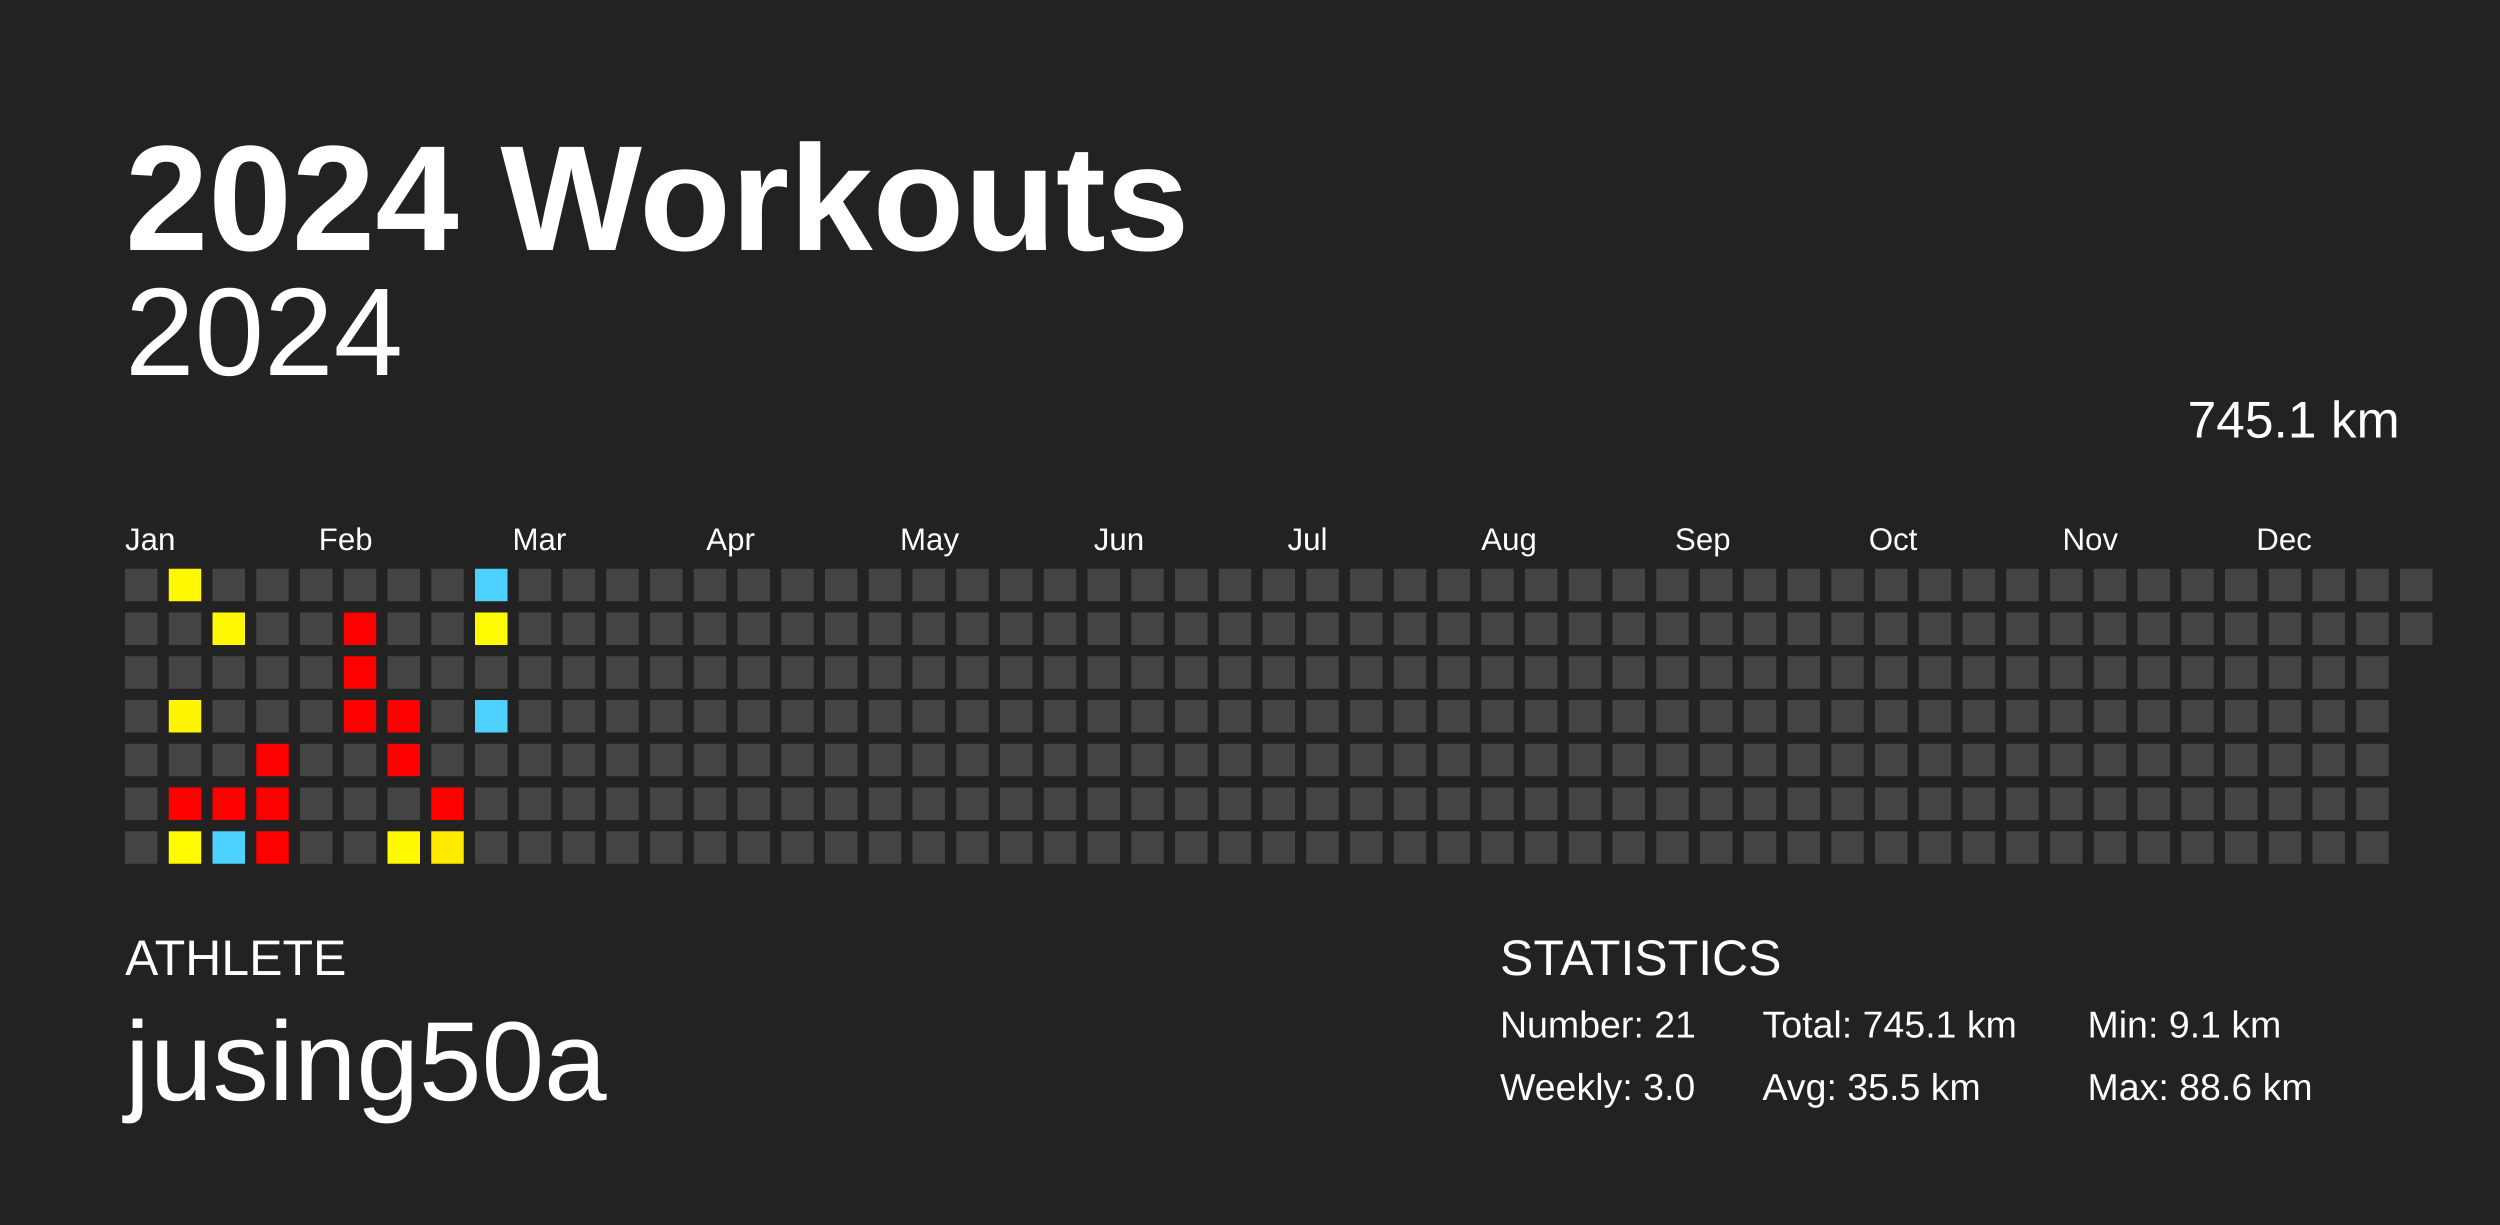
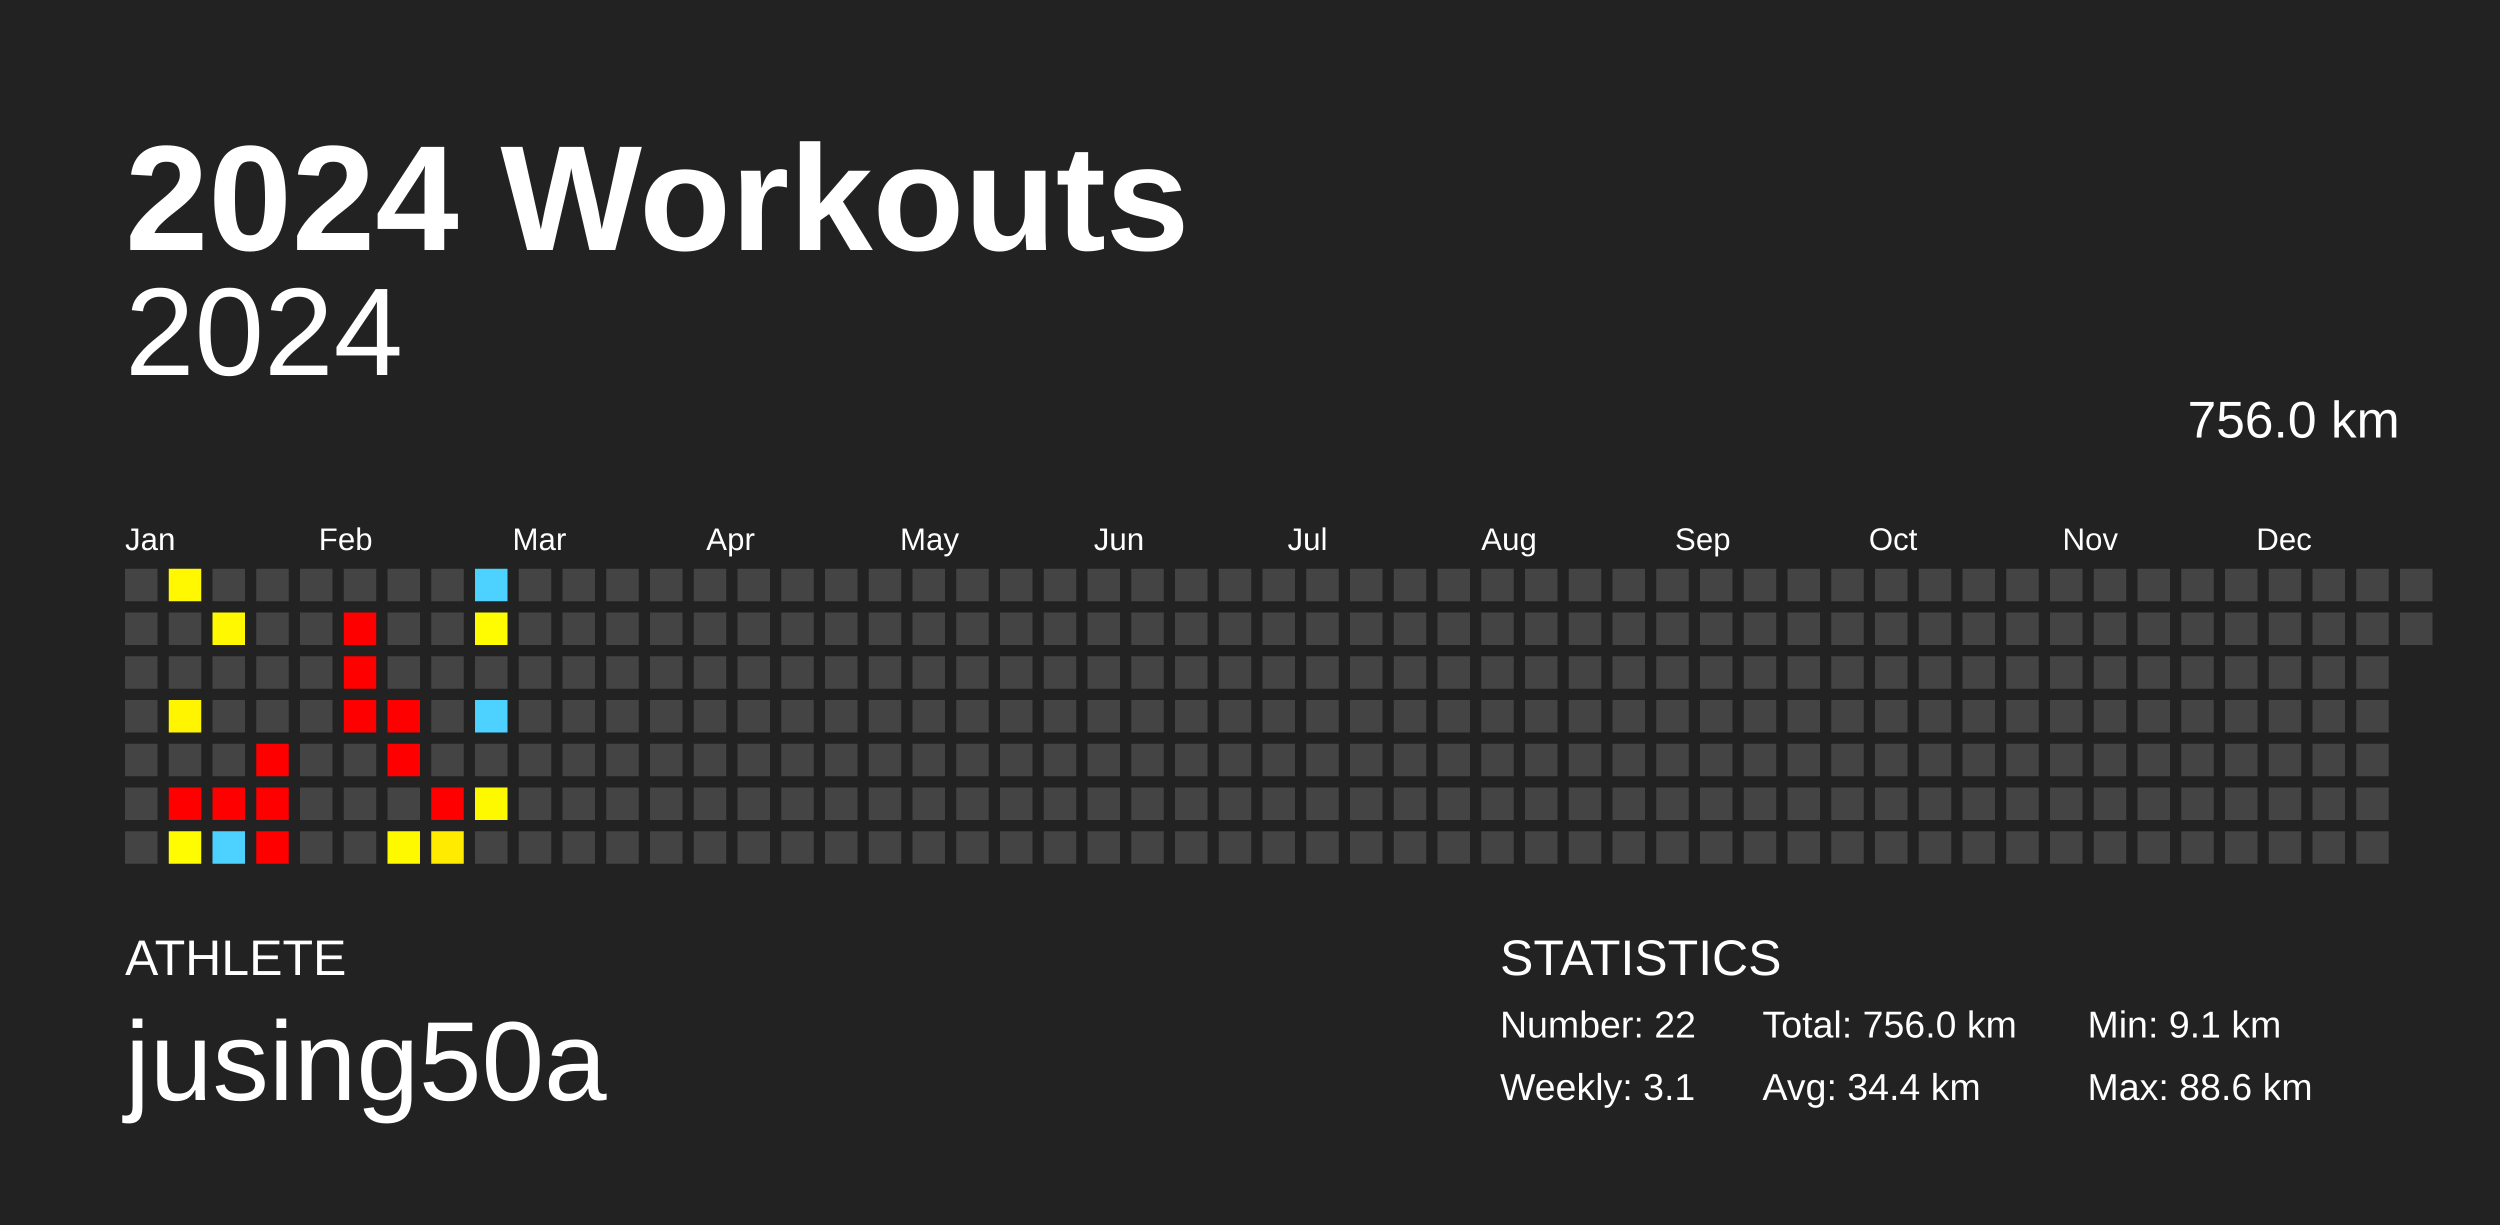
<svg xmlns="http://www.w3.org/2000/svg" baseProfile="full" height="98mm" version="1.1" viewBox="0,0,200,98" width="200mm">
  <defs />
  <rect fill="#222222" height="98" width="200" x="0" y="0" />
  <text fill="#FFFFFF" style="font-size:12px; font-family:Arial; font-weight:bold;" x="10" y="20">2024 Workouts</text>
  <text fill="#FFFFFF" style="font-size:4px; font-family:Arial" x="10" y="78">ATHLETE</text>
  <text fill="#FFFFFF" style="font-size:9px; font-family:Arial" x="10" y="88">jusing50a</text>
  <text fill="#FFFFFF" style="font-size:4px; font-family:Arial" x="120" y="78">STATISTICS</text>
-   <text fill="#FFFFFF" style="font-size:3px; font-family:Arial" x="120" y="83">Number: 21</text>
-   <text fill="#FFFFFF" style="font-size:3px; font-family:Arial" x="120" y="88">Weekly: 3.0</text>
-   <text fill="#FFFFFF" style="font-size:3px; font-family:Arial" x="141" y="83">Total: 745.1 km</text>
-   <text fill="#FFFFFF" style="font-size:3px; font-family:Arial" x="141" y="88">Avg: 35.5 km</text>
+   <text fill="#FFFFFF" style="font-size:3px; font-family:Arial" x="120" y="83">Number: 22</text>
+   <text fill="#FFFFFF" style="font-size:3px; font-family:Arial" x="120" y="88">Weekly: 3.1</text>
+   <text fill="#FFFFFF" style="font-size:3px; font-family:Arial" x="141" y="83">Total: 756.0 km</text>
+   <text fill="#FFFFFF" style="font-size:3px; font-family:Arial" x="141" y="88">Avg: 34.4 km</text>
  <text fill="#FFFFFF" style="font-size:3px; font-family:Arial" x="167" y="83">Min: 9.1 km</text>
  <text fill="#FFFFFF" style="font-size:3px; font-family:Arial" x="167" y="88">Max: 88.6 km</text>
  <text alignment-baseline="hanging" fill="#FFFFFF" style="font-size:10.0px; font-family:Arial;" x="10" y="30">2024</text>
-   <text alignment-baseline="hanging" fill="#FFFFFF" style="font-size:4.125px; font-family:Arial;" x="175" y="35">745.1 km</text>
+   <text alignment-baseline="hanging" fill="#FFFFFF" style="font-size:4.125px; font-family:Arial;" x="175" y="35">756.0 km</text>
  <text fill="#FFFFFF" style="font-size:2.5px; font-family:Arial" x="10.0" y="44">Jan</text>
  <text fill="#FFFFFF" style="font-size:2.5px; font-family:Arial" x="25.5" y="44">Feb</text>
  <text fill="#FFFFFF" style="font-size:2.5px; font-family:Arial" x="41.0" y="44">Mar</text>
  <text fill="#FFFFFF" style="font-size:2.5px; font-family:Arial" x="56.5" y="44">Apr</text>
  <text fill="#FFFFFF" style="font-size:2.5px; font-family:Arial" x="72.0" y="44">May</text>
  <text fill="#FFFFFF" style="font-size:2.5px; font-family:Arial" x="87.5" y="44">Jun</text>
  <text fill="#FFFFFF" style="font-size:2.5px; font-family:Arial" x="103.0" y="44">Jul</text>
  <text fill="#FFFFFF" style="font-size:2.5px; font-family:Arial" x="118.5" y="44">Aug</text>
  <text fill="#FFFFFF" style="font-size:2.5px; font-family:Arial" x="134.0" y="44">Sep</text>
  <text fill="#FFFFFF" style="font-size:2.5px; font-family:Arial" x="149.5" y="44">Oct</text>
  <text fill="#FFFFFF" style="font-size:2.5px; font-family:Arial" x="165.0" y="44">Nov</text>
  <text fill="#FFFFFF" style="font-size:2.5px; font-family:Arial" x="180.5" y="44">Dec</text>
  <rect fill="#444444" height="2.6" width="2.6" x="10.0" y="45.5" />
  <rect fill="#444444" height="2.6" width="2.6" x="10.0" y="49.0" />
  <rect fill="#444444" height="2.6" width="2.6" x="10.0" y="52.5" />
  <rect fill="#444444" height="2.6" width="2.6" x="10.0" y="56.0" />
  <rect fill="#444444" height="2.6" width="2.6" x="10.0" y="59.5" />
  <rect fill="#444444" height="2.6" width="2.6" x="10.0" y="63.0" />
  <rect fill="#444444" height="2.6" width="2.6" x="10.0" y="66.5" />
  <rect fill="#fff800" height="2.6" width="2.6" x="13.5" y="45.5" />
  <rect fill="#444444" height="2.6" width="2.6" x="13.5" y="49.0" />
  <rect fill="#444444" height="2.6" width="2.6" x="13.5" y="52.5" />
  <rect fill="#fff500" height="2.6" width="2.6" x="13.5" y="56.0" />
  <rect fill="#444444" height="2.6" width="2.6" x="13.5" y="59.5" />
  <rect fill="red" height="2.6" width="2.6" x="13.5" y="63.0" />
  <rect fill="#fffb00" height="2.6" width="2.6" x="13.5" y="66.5" />
  <rect fill="#444444" height="2.6" width="2.6" x="17.0" y="45.5" />
  <rect fill="#fff800" height="2.6" width="2.6" x="17.0" y="49.0" />
  <rect fill="#444444" height="2.6" width="2.6" x="17.0" y="52.5" />
  <rect fill="#444444" height="2.6" width="2.6" x="17.0" y="56.0" />
  <rect fill="#444444" height="2.6" width="2.6" x="17.0" y="59.5" />
  <rect fill="red" height="2.6" width="2.6" x="17.0" y="63.0" />
  <rect fill="#4dd2ff" height="2.6" width="2.6" x="17.0" y="66.5" />
  <rect fill="#444444" height="2.6" width="2.6" x="20.5" y="45.5" />
  <rect fill="#444444" height="2.6" width="2.6" x="20.5" y="49.0" />
  <rect fill="#444444" height="2.6" width="2.6" x="20.5" y="52.5" />
  <rect fill="#444444" height="2.6" width="2.6" x="20.5" y="56.0" />
  <rect fill="red" height="2.6" width="2.6" x="20.5" y="59.5" />
  <rect fill="red" height="2.6" width="2.6" x="20.5" y="63.0" />
  <rect fill="red" height="2.6" width="2.6" x="20.5" y="66.5" />
  <rect fill="#444444" height="2.6" width="2.6" x="24.0" y="45.5" />
  <rect fill="#444444" height="2.6" width="2.6" x="24.0" y="49.0" />
  <rect fill="#444444" height="2.6" width="2.6" x="24.0" y="52.5" />
  <rect fill="#444444" height="2.6" width="2.6" x="24.0" y="56.0" />
  <rect fill="#444444" height="2.6" width="2.6" x="24.0" y="59.5" />
  <rect fill="#444444" height="2.6" width="2.6" x="24.0" y="63.0" />
  <rect fill="#444444" height="2.6" width="2.6" x="24.0" y="66.5" />
  <rect fill="#444444" height="2.6" width="2.6" x="27.5" y="45.5" />
  <rect fill="red" height="2.6" width="2.6" x="27.5" y="49.0" />
  <rect fill="red" height="2.6" width="2.6" x="27.5" y="52.5" />
  <rect fill="red" height="2.6" width="2.6" x="27.5" y="56.0" />
  <rect fill="#444444" height="2.6" width="2.6" x="27.5" y="59.5" />
  <rect fill="#444444" height="2.6" width="2.6" x="27.5" y="63.0" />
  <rect fill="#444444" height="2.6" width="2.6" x="27.5" y="66.5" />
  <rect fill="#444444" height="2.6" width="2.6" x="31.0" y="45.5" />
  <rect fill="#444444" height="2.6" width="2.6" x="31.0" y="49.0" />
  <rect fill="#444444" height="2.6" width="2.6" x="31.0" y="52.5" />
  <rect fill="red" height="2.6" width="2.6" x="31.0" y="56.0" />
  <rect fill="red" height="2.6" width="2.6" x="31.0" y="59.5" />
  <rect fill="#444444" height="2.6" width="2.6" x="31.0" y="63.0" />
  <rect fill="#fff900" height="2.6" width="2.6" x="31.0" y="66.5" />
  <rect fill="#444444" height="2.6" width="2.6" x="34.5" y="45.5" />
  <rect fill="#444444" height="2.6" width="2.6" x="34.5" y="49.0" />
  <rect fill="#444444" height="2.6" width="2.6" x="34.5" y="52.5" />
  <rect fill="#444444" height="2.6" width="2.6" x="34.5" y="56.0" />
  <rect fill="#444444" height="2.6" width="2.6" x="34.5" y="59.5" />
  <rect fill="red" height="2.6" width="2.6" x="34.5" y="63.0" />
  <rect fill="#ffeb00" height="2.6" width="2.6" x="34.5" y="66.5" />
  <rect fill="#4dd2ff" height="2.6" width="2.6" x="38.0" y="45.5" />
  <rect fill="#fffb00" height="2.6" width="2.6" x="38.0" y="49.0" />
  <rect fill="#444444" height="2.6" width="2.6" x="38.0" y="52.5" />
  <rect fill="#4dd2ff" height="2.6" width="2.6" x="38.0" y="56.0" />
  <rect fill="#444444" height="2.6" width="2.6" x="38.0" y="59.5" />
-   <rect fill="#444444" height="2.6" width="2.6" x="38.0" y="63.0" />
+   <rect fill="#fff900" height="2.6" width="2.6" x="38.0" y="63.0" />
  <rect fill="#444444" height="2.6" width="2.6" x="38.0" y="66.5" />
  <rect fill="#444444" height="2.6" width="2.6" x="41.5" y="45.5" />
  <rect fill="#444444" height="2.6" width="2.6" x="41.5" y="49.0" />
  <rect fill="#444444" height="2.6" width="2.6" x="41.5" y="52.5" />
  <rect fill="#444444" height="2.6" width="2.6" x="41.5" y="56.0" />
  <rect fill="#444444" height="2.6" width="2.6" x="41.5" y="59.5" />
  <rect fill="#444444" height="2.6" width="2.6" x="41.5" y="63.0" />
  <rect fill="#444444" height="2.6" width="2.6" x="41.5" y="66.5" />
  <rect fill="#444444" height="2.6" width="2.6" x="45.0" y="45.5" />
  <rect fill="#444444" height="2.6" width="2.6" x="45.0" y="49.0" />
  <rect fill="#444444" height="2.6" width="2.6" x="45.0" y="52.5" />
  <rect fill="#444444" height="2.6" width="2.6" x="45.0" y="56.0" />
  <rect fill="#444444" height="2.6" width="2.6" x="45.0" y="59.5" />
  <rect fill="#444444" height="2.6" width="2.6" x="45.0" y="63.0" />
  <rect fill="#444444" height="2.6" width="2.6" x="45.0" y="66.5" />
  <rect fill="#444444" height="2.6" width="2.6" x="48.5" y="45.5" />
  <rect fill="#444444" height="2.6" width="2.6" x="48.5" y="49.0" />
  <rect fill="#444444" height="2.6" width="2.6" x="48.5" y="52.5" />
  <rect fill="#444444" height="2.6" width="2.6" x="48.5" y="56.0" />
  <rect fill="#444444" height="2.6" width="2.6" x="48.5" y="59.5" />
  <rect fill="#444444" height="2.6" width="2.6" x="48.5" y="63.0" />
  <rect fill="#444444" height="2.6" width="2.6" x="48.5" y="66.5" />
  <rect fill="#444444" height="2.6" width="2.6" x="52.0" y="45.5" />
  <rect fill="#444444" height="2.6" width="2.6" x="52.0" y="49.0" />
  <rect fill="#444444" height="2.6" width="2.6" x="52.0" y="52.5" />
  <rect fill="#444444" height="2.6" width="2.6" x="52.0" y="56.0" />
  <rect fill="#444444" height="2.6" width="2.6" x="52.0" y="59.5" />
  <rect fill="#444444" height="2.6" width="2.6" x="52.0" y="63.0" />
  <rect fill="#444444" height="2.6" width="2.6" x="52.0" y="66.5" />
  <rect fill="#444444" height="2.6" width="2.6" x="55.5" y="45.5" />
  <rect fill="#444444" height="2.6" width="2.6" x="55.5" y="49.0" />
  <rect fill="#444444" height="2.6" width="2.6" x="55.5" y="52.5" />
  <rect fill="#444444" height="2.6" width="2.6" x="55.5" y="56.0" />
  <rect fill="#444444" height="2.6" width="2.6" x="55.5" y="59.5" />
  <rect fill="#444444" height="2.6" width="2.6" x="55.5" y="63.0" />
  <rect fill="#444444" height="2.6" width="2.6" x="55.5" y="66.5" />
  <rect fill="#444444" height="2.6" width="2.6" x="59.0" y="45.5" />
  <rect fill="#444444" height="2.6" width="2.6" x="59.0" y="49.0" />
  <rect fill="#444444" height="2.6" width="2.6" x="59.0" y="52.5" />
  <rect fill="#444444" height="2.6" width="2.6" x="59.0" y="56.0" />
  <rect fill="#444444" height="2.6" width="2.6" x="59.0" y="59.5" />
  <rect fill="#444444" height="2.6" width="2.6" x="59.0" y="63.0" />
  <rect fill="#444444" height="2.6" width="2.6" x="59.0" y="66.5" />
  <rect fill="#444444" height="2.6" width="2.6" x="62.5" y="45.5" />
  <rect fill="#444444" height="2.6" width="2.6" x="62.5" y="49.0" />
  <rect fill="#444444" height="2.6" width="2.6" x="62.5" y="52.5" />
  <rect fill="#444444" height="2.6" width="2.6" x="62.5" y="56.0" />
  <rect fill="#444444" height="2.6" width="2.6" x="62.5" y="59.5" />
  <rect fill="#444444" height="2.6" width="2.6" x="62.5" y="63.0" />
  <rect fill="#444444" height="2.6" width="2.6" x="62.5" y="66.5" />
  <rect fill="#444444" height="2.6" width="2.6" x="66.0" y="45.5" />
  <rect fill="#444444" height="2.6" width="2.6" x="66.0" y="49.0" />
  <rect fill="#444444" height="2.6" width="2.6" x="66.0" y="52.5" />
  <rect fill="#444444" height="2.6" width="2.6" x="66.0" y="56.0" />
  <rect fill="#444444" height="2.6" width="2.6" x="66.0" y="59.5" />
  <rect fill="#444444" height="2.6" width="2.6" x="66.0" y="63.0" />
  <rect fill="#444444" height="2.6" width="2.6" x="66.0" y="66.5" />
  <rect fill="#444444" height="2.6" width="2.6" x="69.5" y="45.5" />
  <rect fill="#444444" height="2.6" width="2.6" x="69.5" y="49.0" />
  <rect fill="#444444" height="2.6" width="2.6" x="69.5" y="52.5" />
  <rect fill="#444444" height="2.6" width="2.6" x="69.5" y="56.0" />
  <rect fill="#444444" height="2.6" width="2.6" x="69.5" y="59.5" />
  <rect fill="#444444" height="2.6" width="2.6" x="69.5" y="63.0" />
  <rect fill="#444444" height="2.6" width="2.6" x="69.5" y="66.5" />
  <rect fill="#444444" height="2.6" width="2.6" x="73.0" y="45.5" />
  <rect fill="#444444" height="2.6" width="2.6" x="73.0" y="49.0" />
  <rect fill="#444444" height="2.6" width="2.6" x="73.0" y="52.5" />
  <rect fill="#444444" height="2.6" width="2.6" x="73.0" y="56.0" />
  <rect fill="#444444" height="2.6" width="2.6" x="73.0" y="59.5" />
  <rect fill="#444444" height="2.6" width="2.6" x="73.0" y="63.0" />
  <rect fill="#444444" height="2.6" width="2.6" x="73.0" y="66.5" />
  <rect fill="#444444" height="2.6" width="2.6" x="76.5" y="45.5" />
  <rect fill="#444444" height="2.6" width="2.6" x="76.5" y="49.0" />
  <rect fill="#444444" height="2.6" width="2.6" x="76.5" y="52.5" />
  <rect fill="#444444" height="2.6" width="2.6" x="76.5" y="56.0" />
  <rect fill="#444444" height="2.6" width="2.6" x="76.5" y="59.5" />
  <rect fill="#444444" height="2.6" width="2.6" x="76.5" y="63.0" />
  <rect fill="#444444" height="2.6" width="2.6" x="76.5" y="66.5" />
  <rect fill="#444444" height="2.6" width="2.6" x="80.0" y="45.5" />
  <rect fill="#444444" height="2.6" width="2.6" x="80.0" y="49.0" />
  <rect fill="#444444" height="2.6" width="2.6" x="80.0" y="52.5" />
  <rect fill="#444444" height="2.6" width="2.6" x="80.0" y="56.0" />
  <rect fill="#444444" height="2.6" width="2.6" x="80.0" y="59.5" />
  <rect fill="#444444" height="2.6" width="2.6" x="80.0" y="63.0" />
  <rect fill="#444444" height="2.6" width="2.6" x="80.0" y="66.5" />
  <rect fill="#444444" height="2.6" width="2.6" x="83.5" y="45.5" />
  <rect fill="#444444" height="2.6" width="2.6" x="83.5" y="49.0" />
  <rect fill="#444444" height="2.6" width="2.6" x="83.5" y="52.5" />
  <rect fill="#444444" height="2.6" width="2.6" x="83.5" y="56.0" />
  <rect fill="#444444" height="2.6" width="2.6" x="83.5" y="59.5" />
  <rect fill="#444444" height="2.6" width="2.6" x="83.5" y="63.0" />
  <rect fill="#444444" height="2.6" width="2.6" x="83.5" y="66.5" />
  <rect fill="#444444" height="2.6" width="2.6" x="87.0" y="45.5" />
  <rect fill="#444444" height="2.6" width="2.6" x="87.0" y="49.0" />
  <rect fill="#444444" height="2.6" width="2.6" x="87.0" y="52.5" />
  <rect fill="#444444" height="2.6" width="2.6" x="87.0" y="56.0" />
  <rect fill="#444444" height="2.6" width="2.6" x="87.0" y="59.5" />
  <rect fill="#444444" height="2.6" width="2.6" x="87.0" y="63.0" />
  <rect fill="#444444" height="2.6" width="2.6" x="87.0" y="66.5" />
  <rect fill="#444444" height="2.6" width="2.6" x="90.5" y="45.5" />
  <rect fill="#444444" height="2.6" width="2.6" x="90.5" y="49.0" />
  <rect fill="#444444" height="2.6" width="2.6" x="90.5" y="52.5" />
  <rect fill="#444444" height="2.6" width="2.6" x="90.5" y="56.0" />
  <rect fill="#444444" height="2.6" width="2.6" x="90.5" y="59.5" />
  <rect fill="#444444" height="2.6" width="2.6" x="90.5" y="63.0" />
  <rect fill="#444444" height="2.6" width="2.6" x="90.5" y="66.5" />
  <rect fill="#444444" height="2.6" width="2.6" x="94.0" y="45.5" />
  <rect fill="#444444" height="2.6" width="2.6" x="94.0" y="49.0" />
  <rect fill="#444444" height="2.6" width="2.6" x="94.0" y="52.5" />
  <rect fill="#444444" height="2.6" width="2.6" x="94.0" y="56.0" />
  <rect fill="#444444" height="2.6" width="2.6" x="94.0" y="59.5" />
  <rect fill="#444444" height="2.6" width="2.6" x="94.0" y="63.0" />
  <rect fill="#444444" height="2.6" width="2.6" x="94.0" y="66.5" />
  <rect fill="#444444" height="2.6" width="2.6" x="97.5" y="45.5" />
  <rect fill="#444444" height="2.6" width="2.6" x="97.5" y="49.0" />
  <rect fill="#444444" height="2.6" width="2.6" x="97.5" y="52.5" />
  <rect fill="#444444" height="2.6" width="2.6" x="97.5" y="56.0" />
  <rect fill="#444444" height="2.6" width="2.6" x="97.5" y="59.5" />
  <rect fill="#444444" height="2.6" width="2.6" x="97.5" y="63.0" />
  <rect fill="#444444" height="2.6" width="2.6" x="97.5" y="66.5" />
  <rect fill="#444444" height="2.6" width="2.6" x="101.0" y="45.5" />
  <rect fill="#444444" height="2.6" width="2.6" x="101.0" y="49.0" />
  <rect fill="#444444" height="2.6" width="2.6" x="101.0" y="52.5" />
  <rect fill="#444444" height="2.6" width="2.6" x="101.0" y="56.0" />
  <rect fill="#444444" height="2.6" width="2.6" x="101.0" y="59.5" />
  <rect fill="#444444" height="2.6" width="2.6" x="101.0" y="63.0" />
  <rect fill="#444444" height="2.6" width="2.6" x="101.0" y="66.5" />
  <rect fill="#444444" height="2.6" width="2.6" x="104.5" y="45.5" />
  <rect fill="#444444" height="2.6" width="2.6" x="104.5" y="49.0" />
  <rect fill="#444444" height="2.6" width="2.6" x="104.5" y="52.5" />
  <rect fill="#444444" height="2.6" width="2.6" x="104.5" y="56.0" />
  <rect fill="#444444" height="2.6" width="2.6" x="104.5" y="59.5" />
  <rect fill="#444444" height="2.6" width="2.6" x="104.5" y="63.0" />
  <rect fill="#444444" height="2.6" width="2.6" x="104.5" y="66.5" />
  <rect fill="#444444" height="2.6" width="2.6" x="108.0" y="45.5" />
  <rect fill="#444444" height="2.6" width="2.6" x="108.0" y="49.0" />
  <rect fill="#444444" height="2.6" width="2.6" x="108.0" y="52.5" />
  <rect fill="#444444" height="2.6" width="2.6" x="108.0" y="56.0" />
  <rect fill="#444444" height="2.6" width="2.6" x="108.0" y="59.5" />
  <rect fill="#444444" height="2.6" width="2.6" x="108.0" y="63.0" />
  <rect fill="#444444" height="2.6" width="2.6" x="108.0" y="66.5" />
  <rect fill="#444444" height="2.6" width="2.6" x="111.5" y="45.5" />
  <rect fill="#444444" height="2.6" width="2.6" x="111.5" y="49.0" />
  <rect fill="#444444" height="2.6" width="2.6" x="111.5" y="52.5" />
  <rect fill="#444444" height="2.6" width="2.6" x="111.5" y="56.0" />
  <rect fill="#444444" height="2.6" width="2.6" x="111.5" y="59.5" />
  <rect fill="#444444" height="2.6" width="2.6" x="111.5" y="63.0" />
  <rect fill="#444444" height="2.6" width="2.6" x="111.5" y="66.5" />
  <rect fill="#444444" height="2.6" width="2.6" x="115.0" y="45.5" />
  <rect fill="#444444" height="2.6" width="2.6" x="115.0" y="49.0" />
  <rect fill="#444444" height="2.6" width="2.6" x="115.0" y="52.5" />
  <rect fill="#444444" height="2.6" width="2.6" x="115.0" y="56.0" />
  <rect fill="#444444" height="2.6" width="2.6" x="115.0" y="59.5" />
  <rect fill="#444444" height="2.6" width="2.6" x="115.0" y="63.0" />
  <rect fill="#444444" height="2.6" width="2.6" x="115.0" y="66.5" />
  <rect fill="#444444" height="2.6" width="2.6" x="118.5" y="45.5" />
  <rect fill="#444444" height="2.6" width="2.6" x="118.5" y="49.0" />
  <rect fill="#444444" height="2.6" width="2.6" x="118.5" y="52.5" />
  <rect fill="#444444" height="2.6" width="2.6" x="118.5" y="56.0" />
  <rect fill="#444444" height="2.6" width="2.6" x="118.5" y="59.5" />
  <rect fill="#444444" height="2.6" width="2.6" x="118.5" y="63.0" />
  <rect fill="#444444" height="2.6" width="2.6" x="118.5" y="66.5" />
  <rect fill="#444444" height="2.6" width="2.6" x="122.0" y="45.5" />
  <rect fill="#444444" height="2.6" width="2.6" x="122.0" y="49.0" />
  <rect fill="#444444" height="2.6" width="2.6" x="122.0" y="52.5" />
  <rect fill="#444444" height="2.6" width="2.6" x="122.0" y="56.0" />
  <rect fill="#444444" height="2.6" width="2.6" x="122.0" y="59.5" />
  <rect fill="#444444" height="2.6" width="2.6" x="122.0" y="63.0" />
  <rect fill="#444444" height="2.6" width="2.6" x="122.0" y="66.5" />
  <rect fill="#444444" height="2.6" width="2.6" x="125.5" y="45.5" />
  <rect fill="#444444" height="2.6" width="2.6" x="125.5" y="49.0" />
  <rect fill="#444444" height="2.6" width="2.6" x="125.5" y="52.5" />
  <rect fill="#444444" height="2.6" width="2.6" x="125.5" y="56.0" />
  <rect fill="#444444" height="2.6" width="2.6" x="125.5" y="59.5" />
  <rect fill="#444444" height="2.6" width="2.6" x="125.5" y="63.0" />
  <rect fill="#444444" height="2.6" width="2.6" x="125.5" y="66.5" />
  <rect fill="#444444" height="2.6" width="2.6" x="129.0" y="45.5" />
  <rect fill="#444444" height="2.6" width="2.6" x="129.0" y="49.0" />
  <rect fill="#444444" height="2.6" width="2.6" x="129.0" y="52.5" />
  <rect fill="#444444" height="2.6" width="2.6" x="129.0" y="56.0" />
  <rect fill="#444444" height="2.6" width="2.6" x="129.0" y="59.5" />
  <rect fill="#444444" height="2.6" width="2.6" x="129.0" y="63.0" />
  <rect fill="#444444" height="2.6" width="2.6" x="129.0" y="66.5" />
  <rect fill="#444444" height="2.6" width="2.6" x="132.5" y="45.5" />
  <rect fill="#444444" height="2.6" width="2.6" x="132.5" y="49.0" />
  <rect fill="#444444" height="2.6" width="2.6" x="132.5" y="52.5" />
  <rect fill="#444444" height="2.6" width="2.6" x="132.5" y="56.0" />
  <rect fill="#444444" height="2.6" width="2.6" x="132.5" y="59.5" />
  <rect fill="#444444" height="2.6" width="2.6" x="132.5" y="63.0" />
  <rect fill="#444444" height="2.6" width="2.6" x="132.5" y="66.5" />
  <rect fill="#444444" height="2.6" width="2.6" x="136.0" y="45.5" />
  <rect fill="#444444" height="2.6" width="2.6" x="136.0" y="49.0" />
  <rect fill="#444444" height="2.6" width="2.6" x="136.0" y="52.5" />
  <rect fill="#444444" height="2.6" width="2.6" x="136.0" y="56.0" />
  <rect fill="#444444" height="2.6" width="2.6" x="136.0" y="59.5" />
  <rect fill="#444444" height="2.6" width="2.6" x="136.0" y="63.0" />
  <rect fill="#444444" height="2.6" width="2.6" x="136.0" y="66.5" />
  <rect fill="#444444" height="2.6" width="2.6" x="139.5" y="45.5" />
  <rect fill="#444444" height="2.6" width="2.6" x="139.5" y="49.0" />
  <rect fill="#444444" height="2.6" width="2.6" x="139.5" y="52.5" />
  <rect fill="#444444" height="2.6" width="2.6" x="139.5" y="56.0" />
  <rect fill="#444444" height="2.6" width="2.6" x="139.5" y="59.5" />
  <rect fill="#444444" height="2.6" width="2.6" x="139.5" y="63.0" />
  <rect fill="#444444" height="2.6" width="2.6" x="139.5" y="66.5" />
  <rect fill="#444444" height="2.6" width="2.6" x="143.0" y="45.5" />
  <rect fill="#444444" height="2.6" width="2.6" x="143.0" y="49.0" />
  <rect fill="#444444" height="2.6" width="2.6" x="143.0" y="52.5" />
  <rect fill="#444444" height="2.6" width="2.6" x="143.0" y="56.0" />
  <rect fill="#444444" height="2.6" width="2.6" x="143.0" y="59.5" />
  <rect fill="#444444" height="2.6" width="2.6" x="143.0" y="63.0" />
  <rect fill="#444444" height="2.6" width="2.6" x="143.0" y="66.5" />
  <rect fill="#444444" height="2.6" width="2.6" x="146.5" y="45.5" />
  <rect fill="#444444" height="2.6" width="2.6" x="146.5" y="49.0" />
  <rect fill="#444444" height="2.6" width="2.6" x="146.5" y="52.5" />
  <rect fill="#444444" height="2.6" width="2.6" x="146.5" y="56.0" />
  <rect fill="#444444" height="2.6" width="2.6" x="146.5" y="59.5" />
  <rect fill="#444444" height="2.6" width="2.6" x="146.5" y="63.0" />
  <rect fill="#444444" height="2.6" width="2.6" x="146.5" y="66.5" />
  <rect fill="#444444" height="2.6" width="2.6" x="150.0" y="45.5" />
  <rect fill="#444444" height="2.6" width="2.6" x="150.0" y="49.0" />
  <rect fill="#444444" height="2.6" width="2.6" x="150.0" y="52.5" />
  <rect fill="#444444" height="2.6" width="2.6" x="150.0" y="56.0" />
  <rect fill="#444444" height="2.6" width="2.6" x="150.0" y="59.5" />
  <rect fill="#444444" height="2.6" width="2.6" x="150.0" y="63.0" />
  <rect fill="#444444" height="2.6" width="2.6" x="150.0" y="66.5" />
  <rect fill="#444444" height="2.6" width="2.6" x="153.5" y="45.5" />
  <rect fill="#444444" height="2.6" width="2.6" x="153.5" y="49.0" />
  <rect fill="#444444" height="2.6" width="2.6" x="153.5" y="52.5" />
  <rect fill="#444444" height="2.6" width="2.6" x="153.5" y="56.0" />
  <rect fill="#444444" height="2.6" width="2.6" x="153.5" y="59.5" />
  <rect fill="#444444" height="2.6" width="2.6" x="153.5" y="63.0" />
  <rect fill="#444444" height="2.6" width="2.6" x="153.5" y="66.5" />
  <rect fill="#444444" height="2.6" width="2.6" x="157.0" y="45.5" />
  <rect fill="#444444" height="2.6" width="2.6" x="157.0" y="49.0" />
  <rect fill="#444444" height="2.6" width="2.6" x="157.0" y="52.5" />
  <rect fill="#444444" height="2.6" width="2.6" x="157.0" y="56.0" />
  <rect fill="#444444" height="2.6" width="2.6" x="157.0" y="59.5" />
  <rect fill="#444444" height="2.6" width="2.6" x="157.0" y="63.0" />
  <rect fill="#444444" height="2.6" width="2.6" x="157.0" y="66.5" />
  <rect fill="#444444" height="2.6" width="2.6" x="160.5" y="45.5" />
  <rect fill="#444444" height="2.6" width="2.6" x="160.5" y="49.0" />
  <rect fill="#444444" height="2.6" width="2.6" x="160.5" y="52.5" />
  <rect fill="#444444" height="2.6" width="2.6" x="160.5" y="56.0" />
  <rect fill="#444444" height="2.6" width="2.6" x="160.5" y="59.5" />
  <rect fill="#444444" height="2.6" width="2.6" x="160.5" y="63.0" />
  <rect fill="#444444" height="2.6" width="2.6" x="160.5" y="66.5" />
  <rect fill="#444444" height="2.6" width="2.6" x="164.0" y="45.5" />
  <rect fill="#444444" height="2.6" width="2.6" x="164.0" y="49.0" />
  <rect fill="#444444" height="2.6" width="2.6" x="164.0" y="52.5" />
  <rect fill="#444444" height="2.6" width="2.6" x="164.0" y="56.0" />
  <rect fill="#444444" height="2.6" width="2.6" x="164.0" y="59.5" />
  <rect fill="#444444" height="2.6" width="2.6" x="164.0" y="63.0" />
  <rect fill="#444444" height="2.6" width="2.6" x="164.0" y="66.5" />
  <rect fill="#444444" height="2.6" width="2.6" x="167.5" y="45.5" />
  <rect fill="#444444" height="2.6" width="2.6" x="167.5" y="49.0" />
  <rect fill="#444444" height="2.6" width="2.6" x="167.5" y="52.5" />
  <rect fill="#444444" height="2.6" width="2.6" x="167.5" y="56.0" />
  <rect fill="#444444" height="2.6" width="2.6" x="167.5" y="59.5" />
  <rect fill="#444444" height="2.6" width="2.6" x="167.5" y="63.0" />
  <rect fill="#444444" height="2.6" width="2.6" x="167.5" y="66.5" />
  <rect fill="#444444" height="2.6" width="2.6" x="171.0" y="45.5" />
  <rect fill="#444444" height="2.6" width="2.6" x="171.0" y="49.0" />
  <rect fill="#444444" height="2.6" width="2.6" x="171.0" y="52.5" />
  <rect fill="#444444" height="2.6" width="2.6" x="171.0" y="56.0" />
  <rect fill="#444444" height="2.6" width="2.6" x="171.0" y="59.5" />
  <rect fill="#444444" height="2.6" width="2.6" x="171.0" y="63.0" />
  <rect fill="#444444" height="2.6" width="2.6" x="171.0" y="66.5" />
  <rect fill="#444444" height="2.6" width="2.6" x="174.5" y="45.5" />
  <rect fill="#444444" height="2.6" width="2.6" x="174.5" y="49.0" />
  <rect fill="#444444" height="2.6" width="2.6" x="174.5" y="52.5" />
  <rect fill="#444444" height="2.6" width="2.6" x="174.5" y="56.0" />
  <rect fill="#444444" height="2.6" width="2.6" x="174.5" y="59.5" />
  <rect fill="#444444" height="2.6" width="2.6" x="174.5" y="63.0" />
  <rect fill="#444444" height="2.6" width="2.6" x="174.5" y="66.5" />
  <rect fill="#444444" height="2.6" width="2.6" x="178.0" y="45.5" />
  <rect fill="#444444" height="2.6" width="2.6" x="178.0" y="49.0" />
  <rect fill="#444444" height="2.6" width="2.6" x="178.0" y="52.5" />
  <rect fill="#444444" height="2.6" width="2.6" x="178.0" y="56.0" />
  <rect fill="#444444" height="2.6" width="2.6" x="178.0" y="59.5" />
  <rect fill="#444444" height="2.6" width="2.6" x="178.0" y="63.0" />
  <rect fill="#444444" height="2.6" width="2.6" x="178.0" y="66.5" />
  <rect fill="#444444" height="2.6" width="2.6" x="181.5" y="45.5" />
  <rect fill="#444444" height="2.6" width="2.6" x="181.5" y="49.0" />
  <rect fill="#444444" height="2.6" width="2.6" x="181.5" y="52.5" />
  <rect fill="#444444" height="2.6" width="2.6" x="181.5" y="56.0" />
  <rect fill="#444444" height="2.6" width="2.6" x="181.5" y="59.5" />
  <rect fill="#444444" height="2.6" width="2.6" x="181.5" y="63.0" />
  <rect fill="#444444" height="2.6" width="2.6" x="181.5" y="66.5" />
  <rect fill="#444444" height="2.6" width="2.6" x="185.0" y="45.5" />
  <rect fill="#444444" height="2.6" width="2.6" x="185.0" y="49.0" />
  <rect fill="#444444" height="2.6" width="2.6" x="185.0" y="52.5" />
  <rect fill="#444444" height="2.6" width="2.6" x="185.0" y="56.0" />
  <rect fill="#444444" height="2.6" width="2.6" x="185.0" y="59.5" />
  <rect fill="#444444" height="2.6" width="2.6" x="185.0" y="63.0" />
  <rect fill="#444444" height="2.6" width="2.6" x="185.0" y="66.5" />
  <rect fill="#444444" height="2.6" width="2.6" x="188.5" y="45.5" />
  <rect fill="#444444" height="2.6" width="2.6" x="188.5" y="49.0" />
  <rect fill="#444444" height="2.6" width="2.6" x="188.5" y="52.5" />
  <rect fill="#444444" height="2.6" width="2.6" x="188.5" y="56.0" />
  <rect fill="#444444" height="2.6" width="2.6" x="188.5" y="59.5" />
  <rect fill="#444444" height="2.6" width="2.6" x="188.5" y="63.0" />
  <rect fill="#444444" height="2.6" width="2.6" x="188.5" y="66.5" />
  <rect fill="#444444" height="2.6" width="2.6" x="192.0" y="45.5" />
  <rect fill="#444444" height="2.6" width="2.6" x="192.0" y="49.0" />
</svg>
